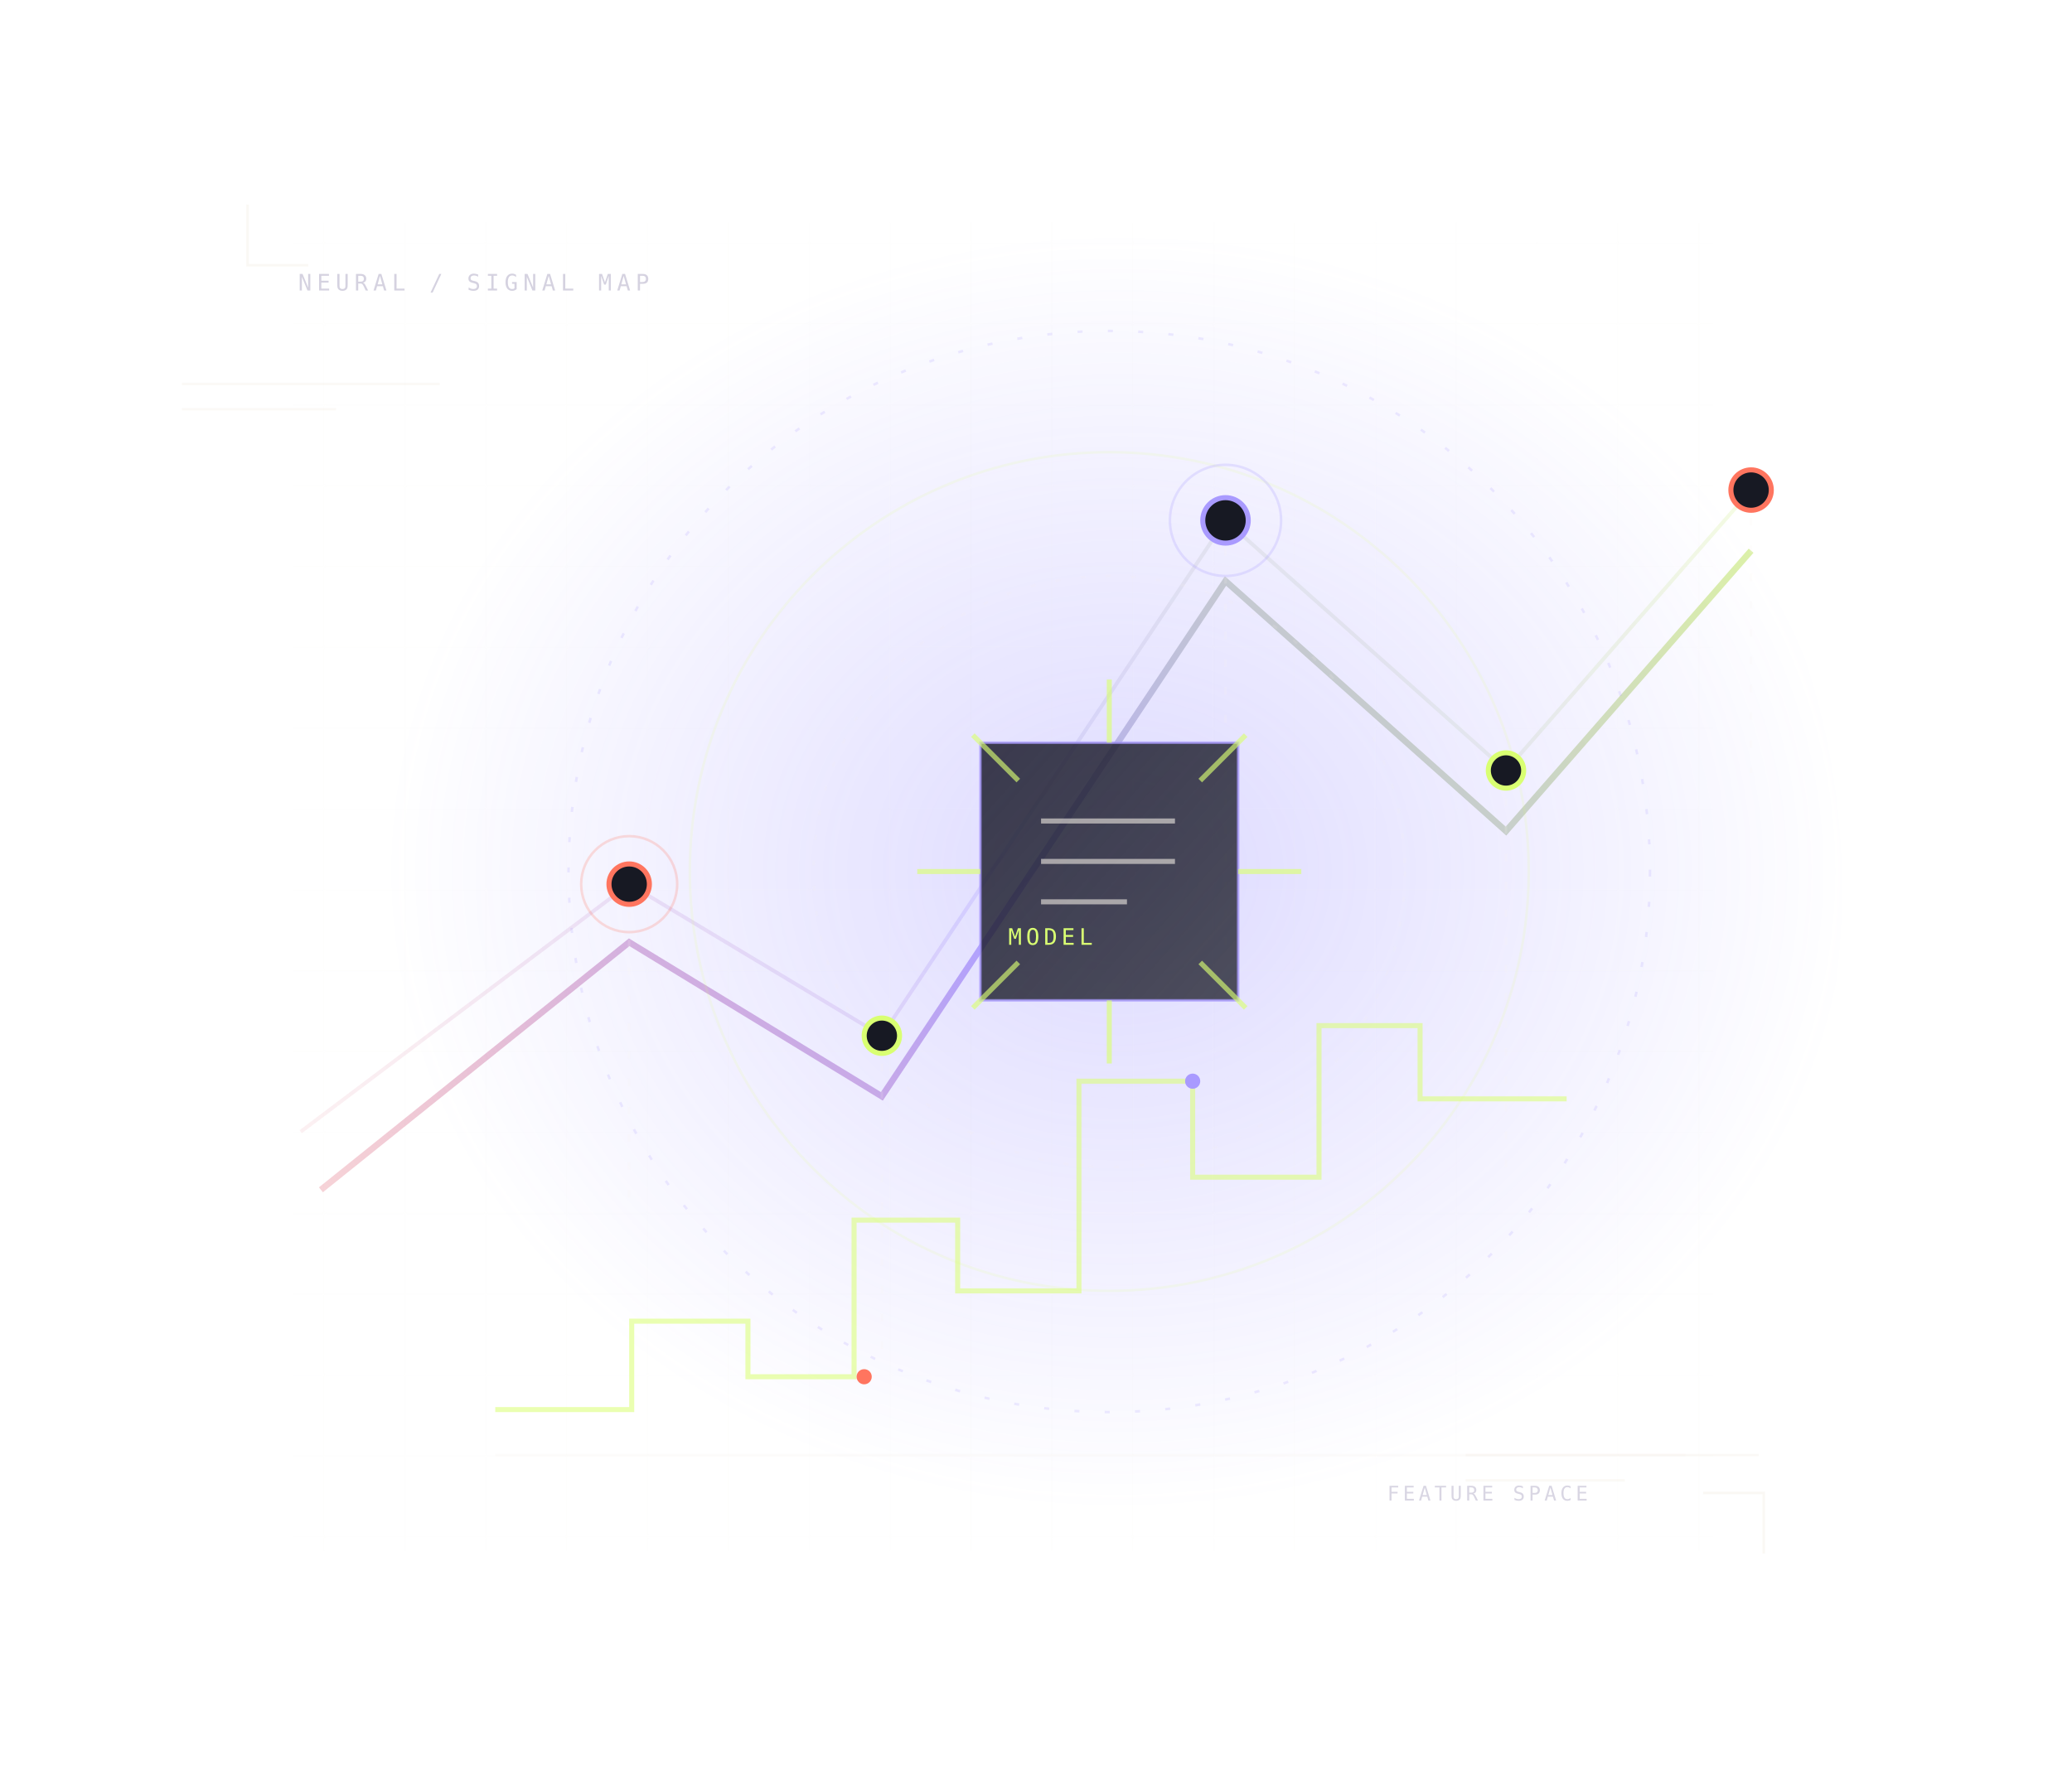
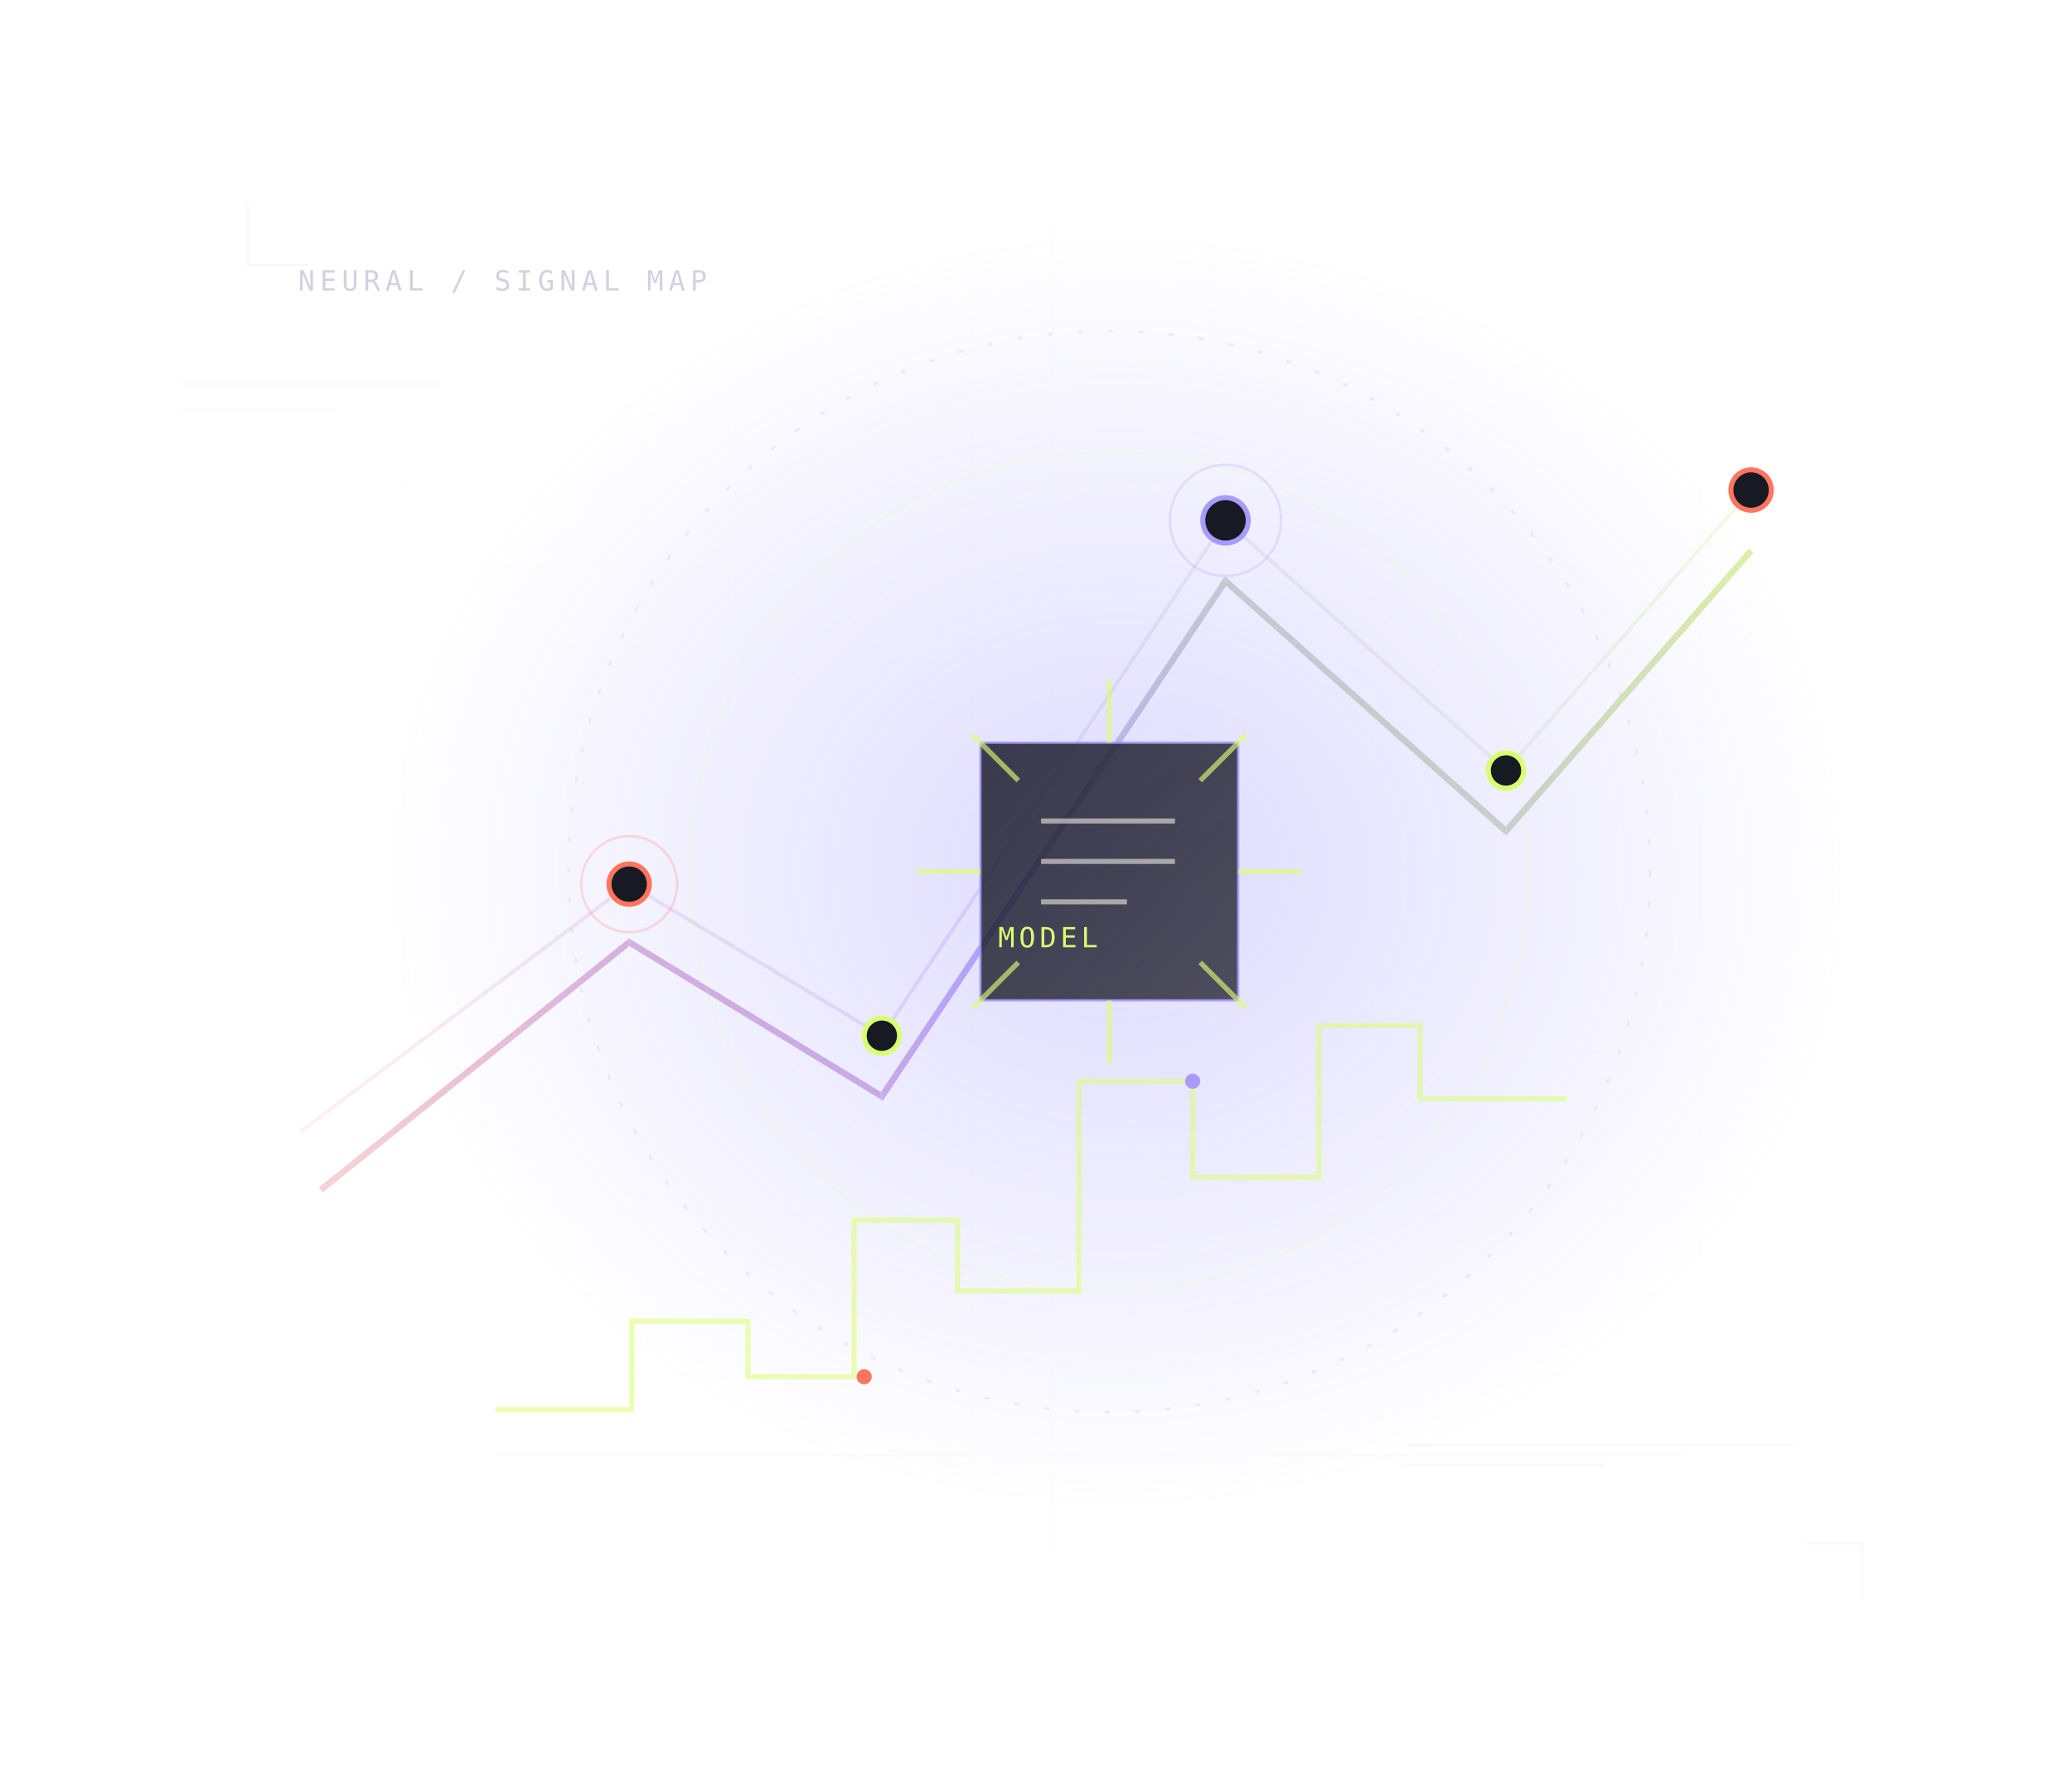
<svg xmlns="http://www.w3.org/2000/svg" viewBox="0 0 820 700" fill="none">
  <defs>
    <linearGradient id="mesh-line" x1="84" y1="591" x2="700" y2="100" gradientUnits="userSpaceOnUse">
      <stop stop-color="#FF755F" stop-opacity=".12" />
      <stop offset=".48" stop-color="#A99AFF" stop-opacity=".9" />
      <stop offset="1" stop-color="#D9FF72" stop-opacity=".72" />
    </linearGradient>
    <radialGradient id="mesh-glow" cx="0" cy="0" r="1" gradientTransform="matrix(0 252 -291 0 443 345)" gradientUnits="userSpaceOnUse">
      <stop stop-color="#7164FF" stop-opacity=".24" />
      <stop offset="1" stop-color="#7164FF" stop-opacity="0" />
    </radialGradient>
    <linearGradient id="chip-fill" x1="322" y1="268" x2="502" y2="428" gradientUnits="userSpaceOnUse">
      <stop stop-color="#27263C" stop-opacity=".94" />
      <stop offset="1" stop-color="#171923" stop-opacity=".72" />
    </linearGradient>
    <pattern id="micro-grid" width="32" height="32" patternUnits="userSpaceOnUse">
      <path d="M32 0H0v32" stroke="#F4F0E7" stroke-opacity=".075" />
    </pattern>
  </defs>
  <circle cx="439" cy="352" r="290" fill="url(#mesh-glow)" />
-   <path d="M72 152h102m-102 10h61M580 576h116m-116 10h63" stroke="#F4F0E7" stroke-opacity=".38" />
+   <path d="M72 152h102m-102 10h61M555 572h155m-155 8h80" stroke="#F4F0E7" stroke-opacity=".38" />
  <path d="M116 88h562v526H116z" fill="url(#micro-grid)" opacity=".72" />
  <path d="M119 448 249 350l100 60 136-204 111 99 97-111" stroke="url(#mesh-line)" stroke-opacity=".32" stroke-width="1.5" />
  <path d="M127 471 249 373l100 61 136-204 111 99 97-111" stroke="url(#mesh-line)" stroke-width="2.5" />
  <path d="m249 350 0 131m100-71 0 124m136-328v175m111-76v163m97-274v112" stroke="#F4F0E7" stroke-opacity=".16" stroke-dasharray="3 8" />
  <circle cx="439" cy="345" r="214" stroke="#A99AFF" stroke-opacity=".18" stroke-dasharray="2 10" />
  <circle cx="439" cy="345" r="166" stroke="#D9FF72" stroke-opacity=".12" />
  <circle cx="439" cy="345" r="117" stroke="#F4F0E7" stroke-opacity=".12" stroke-dasharray="2 8" />
  <path d="M388 294h102v102H388z" fill="url(#chip-fill)" stroke="#A99AFF" stroke-opacity=".74" />
  <path d="M412 325h53m-53 16h53m-53 16h34" stroke="#F4F0E7" stroke-opacity=".58" stroke-width="2" />
  <path d="M439 269v25m0 102v25m-76-76h25m102 0h25m-130-54 18 18m72 72 18 18m0-108-18 18m-72 72-18 18" stroke="#D9FF72" stroke-opacity=".64" stroke-width="2" />
  <circle cx="249" cy="350" r="8" fill="#171923" stroke="#FF755F" stroke-width="2" />
  <circle cx="349" cy="410" r="7" fill="#171923" stroke="#D9FF72" stroke-width="2" />
  <circle cx="485" cy="206" r="9" fill="#171923" stroke="#A99AFF" stroke-width="2" />
  <circle cx="596" cy="305" r="7" fill="#171923" stroke="#D9FF72" stroke-width="2" />
  <circle cx="693" cy="194" r="8" fill="#171923" stroke="#FF755F" stroke-width="2" />
  <circle cx="249" cy="350" r="19" stroke="#FF755F" stroke-opacity=".22" />
  <circle cx="485" cy="206" r="22" stroke="#A99AFF" stroke-opacity=".24" />
  <path d="M196 558h54v-35h46v22h42v-62h41v28h48v-83h45v38h50v-60h40v29h58" stroke="#D9FF72" stroke-opacity=".55" stroke-width="2" />
  <path d="M196 576h471" stroke="#F4F0E7" stroke-opacity=".19" />
  <circle cx="342" cy="545" r="3" fill="#FF755F" />
  <circle cx="472" cy="428" r="3" fill="#A99AFF" />
-   <text x="118" y="115" fill="#C5C1D4" fill-opacity=".72" font-family="monospace" font-size="9" letter-spacing="2">NEURAL / SIGNAL MAP</text>
-   <text x="549" y="594" fill="#C5C1D4" fill-opacity=".65" font-family="monospace" font-size="8" letter-spacing="1.4">FEATURE SPACE</text>
-   <text x="399" y="374" fill="#D9FF72" font-family="monospace" font-size="9" letter-spacing="1.6">MODEL</text>
-   <path d="M98 81v24h24m576 510v-24h-24" stroke="#F4F0E7" stroke-opacity=".45" />
+   <text x="118" y="115" fill="#C5C1D4" fill-opacity=".75" font-family="monospace" font-size="11" letter-spacing="2">NEURAL / SIGNAL MAP</text>
+   <text x="395" y="375" fill="#D9FF72" font-family="monospace" font-size="11" letter-spacing="1.6">MODEL</text>
+   <path d="M98 81v24h24m615 528v-22h-22" stroke="#F4F0E7" stroke-opacity=".45" />
</svg>
